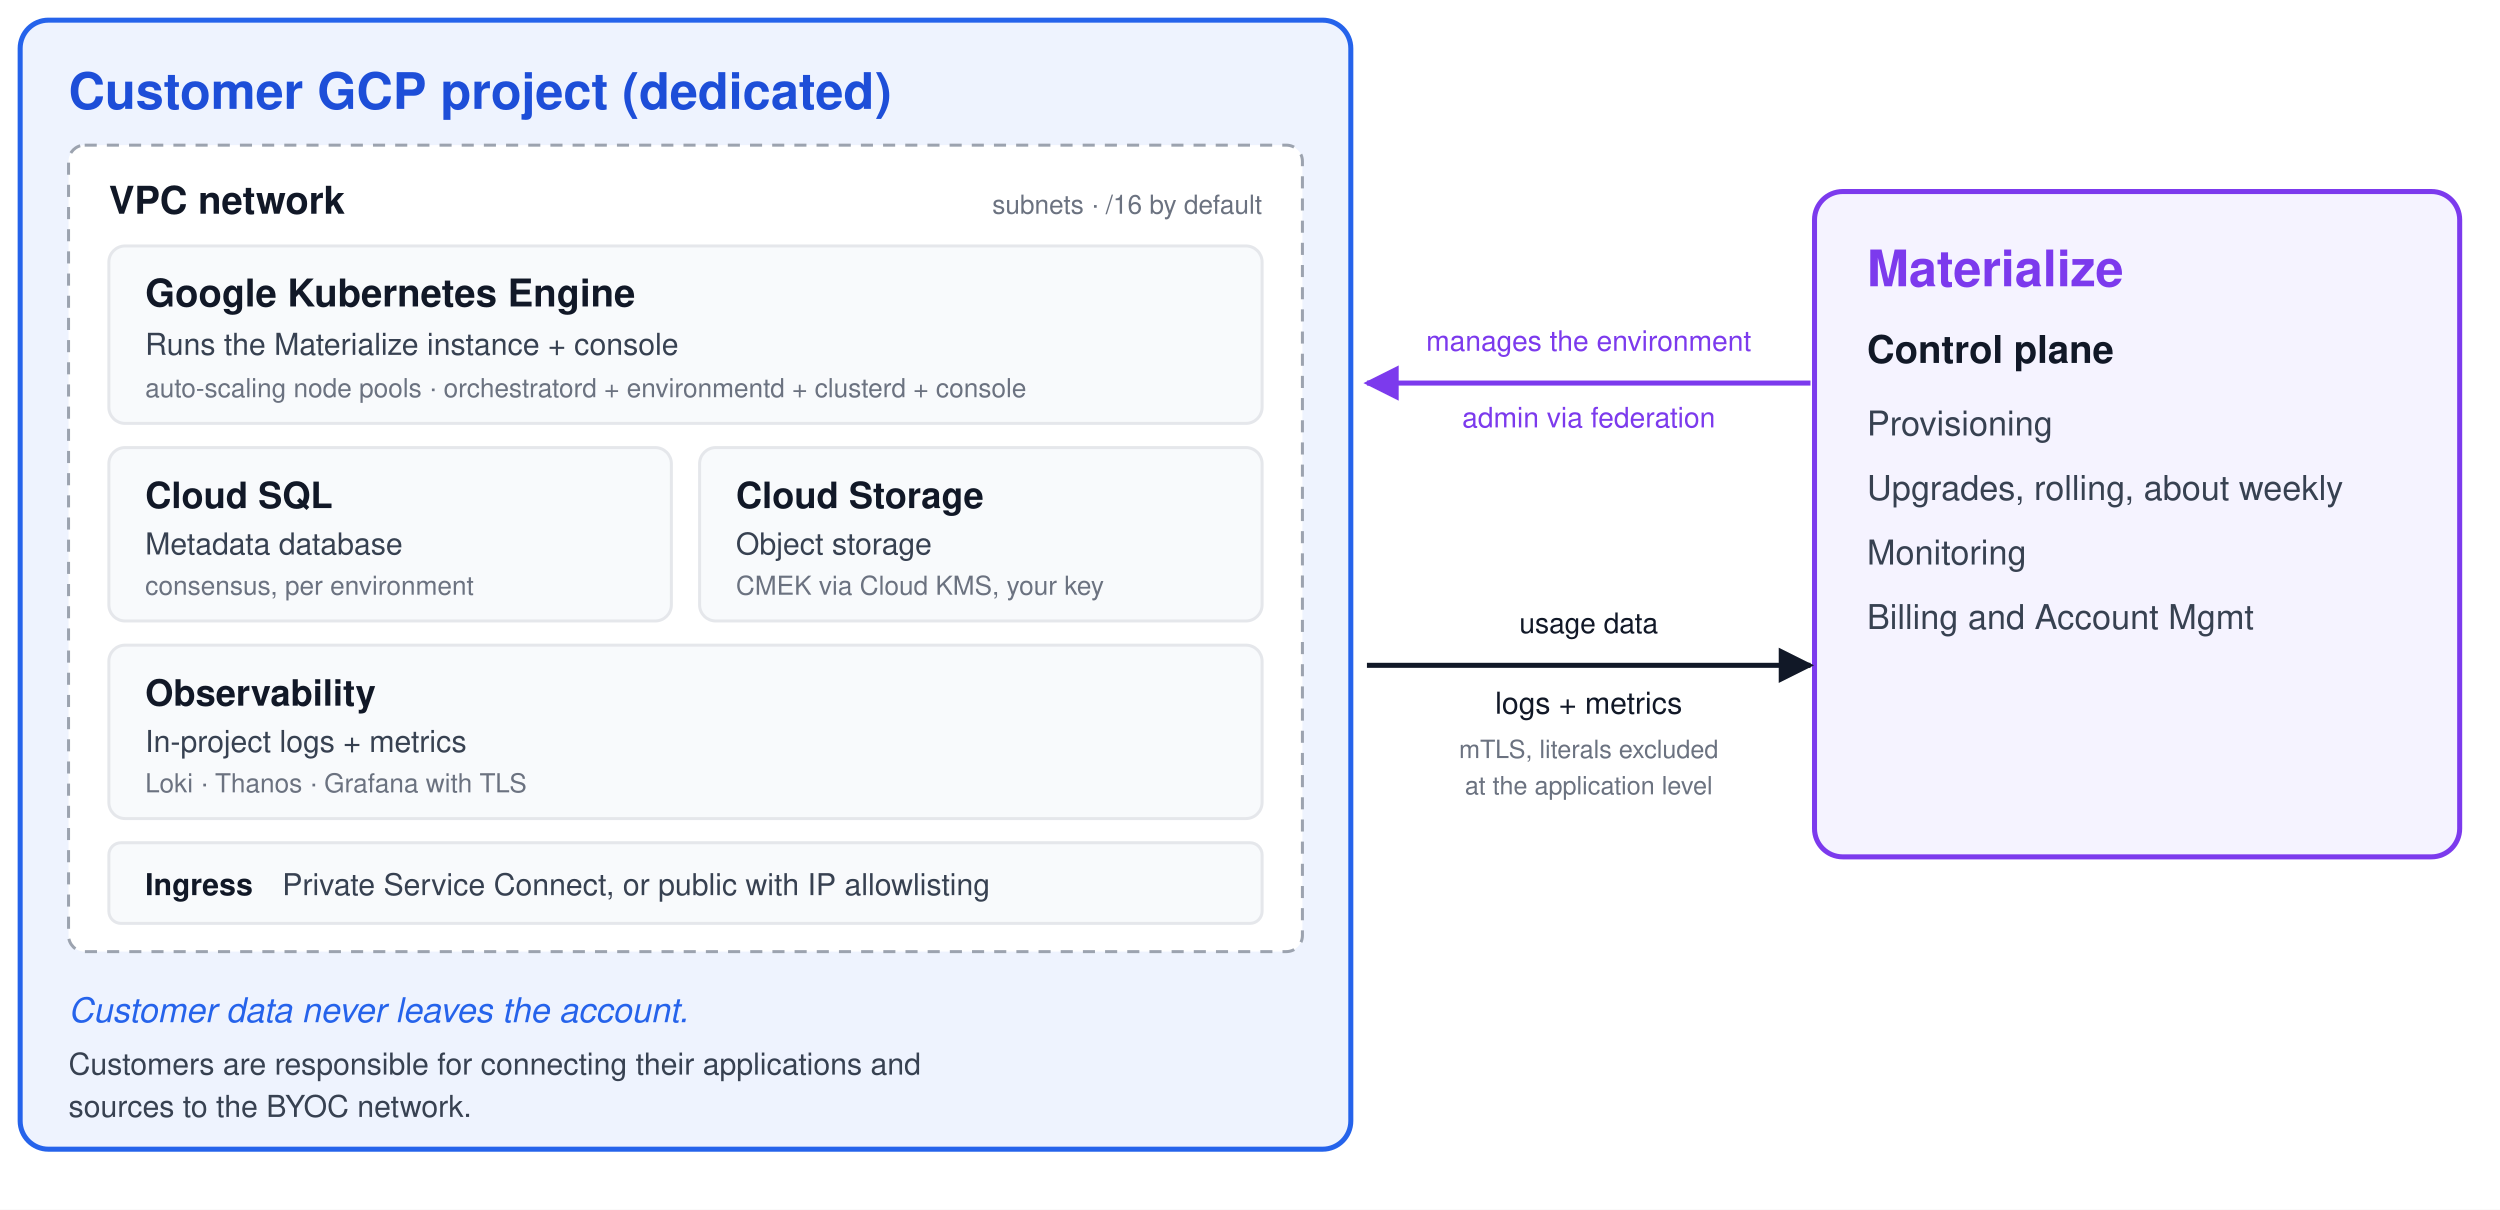
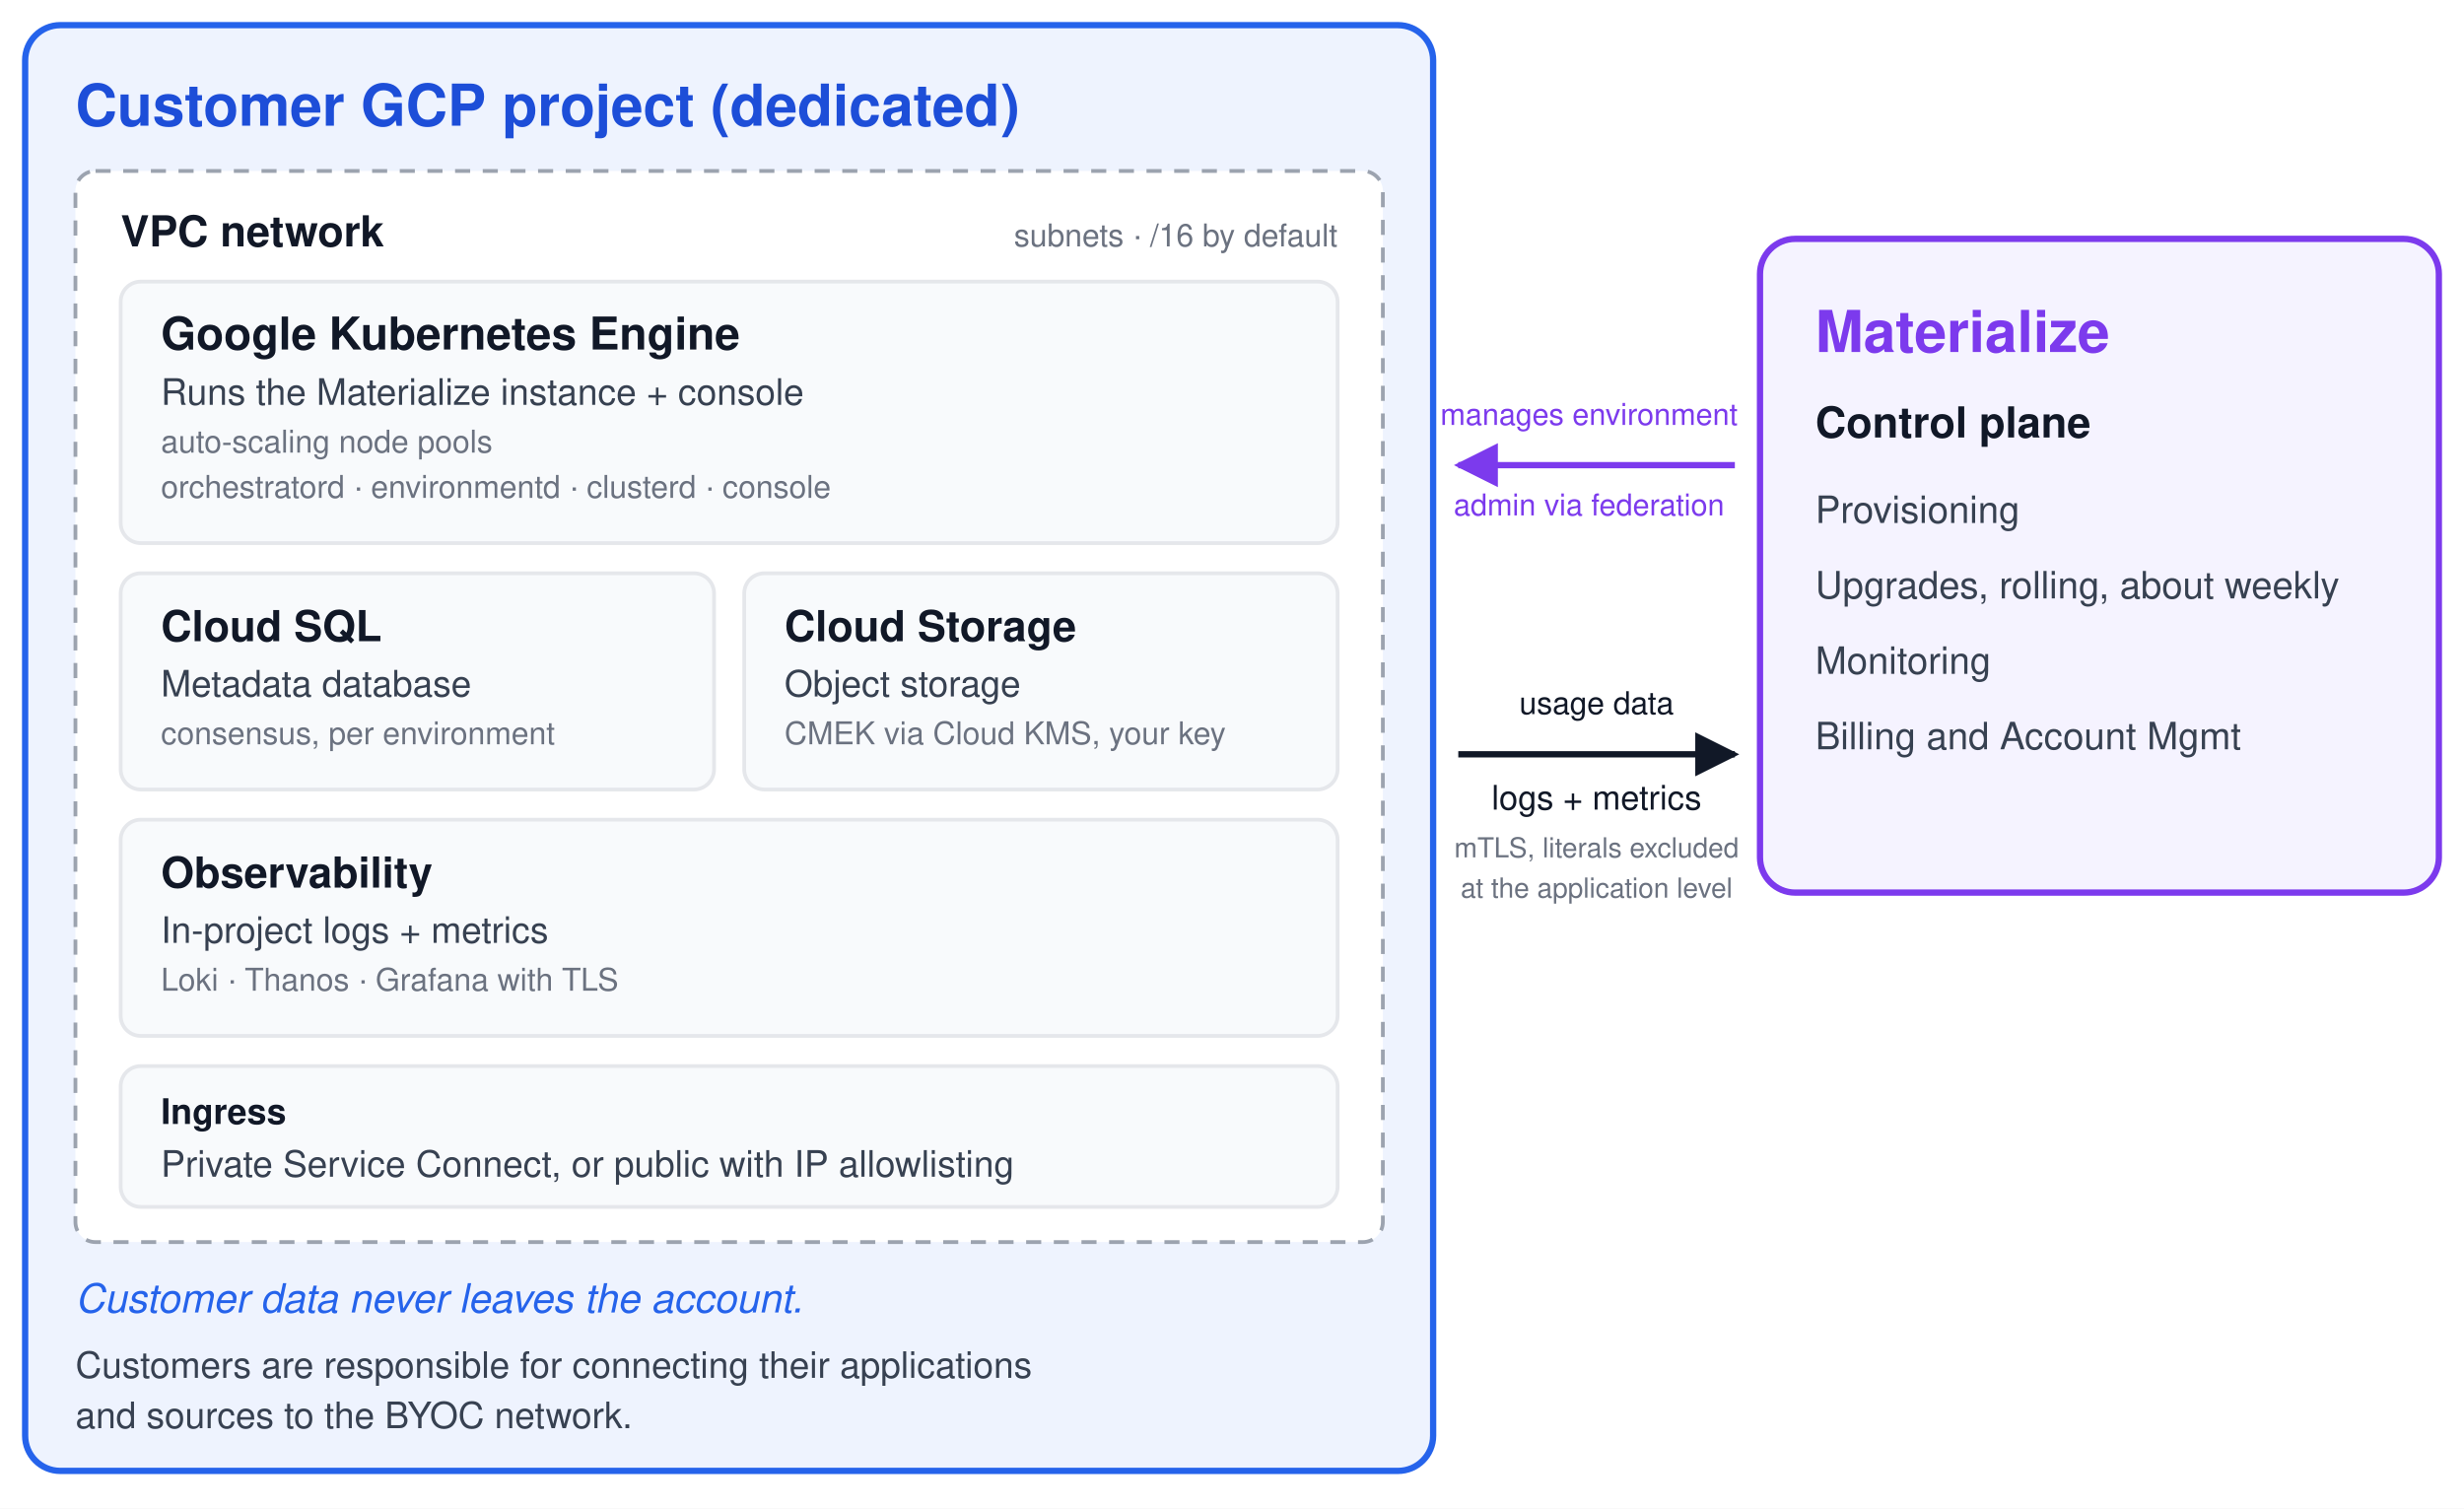
- <svg xmlns="http://www.w3.org/2000/svg" viewBox="0 0 1240 600" width="1240" height="600" font-family="-apple-system, BlinkMacSystemFont, 'Segoe UI', Helvetica, Arial, sans-serif" role="img" aria-label="BYOC on GCP architecture: a dedicated customer GCP project containing the VPC network, GKE, Cloud SQL, Cloud Storage, observability and ingress, alongside the Materialize control plane.">
+ <svg xmlns="http://www.w3.org/2000/svg" viewBox="0 0 980 600" width="980" height="600" font-family="-apple-system, BlinkMacSystemFont, 'Segoe UI', Helvetica, Arial, sans-serif" role="img" aria-label="BYOC on GCP architecture: a dedicated customer GCP project containing the VPC network, GKE, Cloud SQL, Cloud Storage, observability and ingress, alongside the Materialize control plane.">
  <defs>
    <marker id="arrowPurple" viewBox="0 0 10 10" refX="9" refY="5" markerWidth="7" markerHeight="7" orient="auto-start-reverse">
      <path d="M 0 0 L 10 5 L 0 10 z" fill="#7C3AED" />
    </marker>
    <marker id="arrowDark" viewBox="0 0 10 10" refX="9" refY="5" markerWidth="7" markerHeight="7" orient="auto-start-reverse">
      <path d="M 0 0 L 10 5 L 0 10 z" fill="#111827" />
    </marker>
  </defs>
-   <rect width="1240" height="600" fill="#FFFFFF" />
-   <rect x="10" y="10" width="660" height="560" rx="14" fill="#EEF3FE" stroke="#2563EB" stroke-width="2.5" />
-   <text x="34" y="54" font-size="25" font-weight="700" fill="#1D4ED8">Customer GCP project (dedicated)</text>
-   <rect x="34" y="72" width="612" height="400" rx="8" fill="#FFFFFF" stroke="#9CA3AF" stroke-width="1.5" stroke-dasharray="6 5" />
-   <text x="54" y="106" font-size="19" font-weight="700" fill="#111827">VPC network</text>
-   <text x="626" y="106" font-size="13" fill="#6B7280" text-anchor="end">subnets · /16 by default</text>
-   <rect x="54" y="122" width="572" height="88" rx="8" fill="#F8FAFC" stroke="#E5E7EB" stroke-width="1.5" />
-   <text x="72" y="152" font-size="19" font-weight="700" fill="#111827">Google Kubernetes Engine</text>
-   <text x="72" y="176" font-size="15" fill="#374151">Runs the Materialize instance + console</text>
-   <text x="72" y="197" font-size="13" fill="#6B7280">auto-scaling node pools · orchestratord + environmentd + clusterd + console</text>
-   <rect x="54" y="222" width="279" height="86" rx="8" fill="#F8FAFC" stroke="#E5E7EB" stroke-width="1.5" />
-   <text x="72" y="252" font-size="18" font-weight="700" fill="#111827">Cloud SQL</text>
-   <text x="72" y="275" font-size="15" fill="#374151">Metadata database</text>
-   <text x="72" y="295" font-size="13" fill="#6B7280">consensus, per environment</text>
-   <rect x="347" y="222" width="279" height="86" rx="8" fill="#F8FAFC" stroke="#E5E7EB" stroke-width="1.5" />
-   <text x="365" y="252" font-size="18" font-weight="700" fill="#111827">Cloud Storage</text>
-   <text x="365" y="275" font-size="15" fill="#374151">Object storage</text>
-   <text x="365" y="295" font-size="13" fill="#6B7280">CMEK via Cloud KMS, your key</text>
-   <rect x="54" y="320" width="572" height="86" rx="8" fill="#F8FAFC" stroke="#E5E7EB" stroke-width="1.5" />
-   <text x="72" y="350" font-size="18" font-weight="700" fill="#111827">Observability</text>
-   <text x="72" y="373" font-size="15" fill="#374151">In-project logs + metrics</text>
-   <text x="72" y="393" font-size="13" fill="#6B7280">Loki · Thanos · Grafana with TLS</text>
-   <rect x="54" y="418" width="572" height="40" rx="6" fill="#F8FAFC" stroke="#E5E7EB" stroke-width="1.5" />
-   <text x="72" y="444" font-size="15" font-weight="700" fill="#111827">Ingress</text>
-   <text x="140" y="444" font-size="15" fill="#374151">Private Service Connect, or public with IP allowlisting</text>
-   <text x="34" y="507" font-size="17" font-style="italic" fill="#2563EB">Customer data never leaves the account.</text>
-   <text x="34" y="533" font-size="15" fill="#374151">Customers are responsible for connecting their applications and</text>
-   <text x="34" y="554" font-size="15" fill="#374151">sources to the BYOC network.</text>
-   <rect x="900" y="95" width="320" height="330" rx="14" fill="#F5F3FF" stroke="#7C3AED" stroke-width="2.5" />
-   <text x="926" y="142" font-size="25" font-weight="700" fill="#7C3AED">Materialize</text>
-   <text x="926" y="180" font-size="19" font-weight="700" fill="#111827">Control plane</text>
-   <text x="926" y="216" font-size="17" fill="#374151">Provisioning</text>
-   <text x="926" y="248" font-size="17" fill="#374151">Upgrades, rolling, about weekly</text>
-   <text x="926" y="280" font-size="17" fill="#374151">Monitoring</text>
-   <text x="926" y="312" font-size="17" fill="#374151">Billing and Account Mgmt</text>
-   <line x1="898" y1="190" x2="678" y2="190" stroke="#7C3AED" stroke-width="2.5" marker-end="url(#arrowPurple)" />
-   <text x="788" y="174" font-size="14" fill="#7C3AED" text-anchor="middle">manages the environment</text>
-   <text x="788" y="212" font-size="14" fill="#7C3AED" text-anchor="middle">admin via federation</text>
-   <line x1="678" y1="330" x2="898" y2="330" stroke="#111827" stroke-width="2.5" marker-end="url(#arrowDark)" />
-   <text x="788" y="314" font-size="14" fill="#111827" text-anchor="middle">usage data</text>
-   <text x="788" y="354" font-size="15" fill="#111827" text-anchor="middle">logs + metrics</text>
-   <text x="788" y="376" font-size="12.5" fill="#6B7280" text-anchor="middle">mTLS, literals excluded</text>
-   <text x="788" y="394" font-size="12.5" fill="#6B7280" text-anchor="middle">at the application level</text>
+   <rect width="980" height="600" fill="#FFFFFF" />
+   <rect x="10" y="10" width="560" height="575" rx="14" fill="#EEF3FE" stroke="#2563EB" stroke-width="2.5" />
+   <text x="30" y="50" font-size="23" font-weight="700" fill="#1D4ED8">Customer GCP project (dedicated)</text>
+   <rect x="30" y="68" width="520" height="426" rx="8" fill="#FFFFFF" stroke="#9CA3AF" stroke-width="1.5" stroke-dasharray="6 5" />
+   <text x="48" y="98" font-size="17" font-weight="700" fill="#111827">VPC network</text>
+   <text x="532" y="98" font-size="12.5" fill="#6B7280" text-anchor="end">subnets · /16 by default</text>
+   <rect x="48" y="112" width="484" height="104" rx="8" fill="#F8FAFC" stroke="#E5E7EB" stroke-width="1.5" />
+   <text x="64" y="139" font-size="18" font-weight="700" fill="#111827">Google Kubernetes Engine</text>
+   <text x="64" y="161" font-size="14.5" fill="#374151">Runs the Materialize instance + console</text>
+   <text x="64" y="180" font-size="12.5" fill="#6B7280">auto-scaling node pools</text>
+   <text x="64" y="198" font-size="12.5" fill="#6B7280">orchestratord · environmentd · clusterd · console</text>
+   <rect x="48" y="228" width="236" height="86" rx="8" fill="#F8FAFC" stroke="#E5E7EB" stroke-width="1.5" />
+   <text x="64" y="255" font-size="17" font-weight="700" fill="#111827">Cloud SQL</text>
+   <text x="64" y="277" font-size="14.5" fill="#374151">Metadata database</text>
+   <text x="64" y="296" font-size="12.5" fill="#6B7280">consensus, per environment</text>
+   <rect x="296" y="228" width="236" height="86" rx="8" fill="#F8FAFC" stroke="#E5E7EB" stroke-width="1.5" />
+   <text x="312" y="255" font-size="17" font-weight="700" fill="#111827">Cloud Storage</text>
+   <text x="312" y="277" font-size="14.5" fill="#374151">Object storage</text>
+   <text x="312" y="296" font-size="12.5" fill="#6B7280">CMEK via Cloud KMS, your key</text>
+   <rect x="48" y="326" width="484" height="86" rx="8" fill="#F8FAFC" stroke="#E5E7EB" stroke-width="1.5" />
+   <text x="64" y="353" font-size="17" font-weight="700" fill="#111827">Observability</text>
+   <text x="64" y="375" font-size="14.5" fill="#374151">In-project logs + metrics</text>
+   <text x="64" y="394" font-size="12.5" fill="#6B7280">Loki · Thanos · Grafana with TLS</text>
+   <rect x="48" y="424" width="484" height="56" rx="8" fill="#F8FAFC" stroke="#E5E7EB" stroke-width="1.5" />
+   <text x="64" y="447" font-size="14" font-weight="700" fill="#111827">Ingress</text>
+   <text x="64" y="468" font-size="14.5" fill="#374151">Private Service Connect, or public with IP allowlisting</text>
+   <text x="30" y="522" font-size="16" font-style="italic" fill="#2563EB">Customer data never leaves the account.</text>
+   <text x="30" y="548" font-size="14.5" fill="#374151">Customers are responsible for connecting their applications</text>
+   <text x="30" y="568" font-size="14.5" fill="#374151">and sources to the BYOC network.</text>
+   <rect x="700" y="95" width="270" height="260" rx="14" fill="#F5F3FF" stroke="#7C3AED" stroke-width="2.5" />
+   <text x="722" y="140" font-size="23" font-weight="700" fill="#7C3AED">Materialize</text>
+   <text x="722" y="174" font-size="17" font-weight="700" fill="#111827">Control plane</text>
+   <text x="722" y="208" font-size="15" fill="#374151">Provisioning</text>
+   <text x="722" y="238" font-size="15" fill="#374151">Upgrades, rolling, about weekly</text>
+   <text x="722" y="268" font-size="15" fill="#374151">Monitoring</text>
+   <text x="722" y="298" font-size="15" fill="#374151">Billing and Account Mgmt</text>
+   <line x1="690" y1="185" x2="580" y2="185" stroke="#7C3AED" stroke-width="2.5" marker-end="url(#arrowPurple)" />
+   <text x="632" y="169" font-size="12" fill="#7C3AED" text-anchor="middle">manages environment</text>
+   <text x="632" y="205" font-size="12" fill="#7C3AED" text-anchor="middle">admin via federation</text>
+   <line x1="580" y1="300" x2="690" y2="300" stroke="#111827" stroke-width="2.5" marker-end="url(#arrowDark)" />
+   <text x="635" y="284" font-size="12.5" fill="#111827" text-anchor="middle">usage data</text>
+   <text x="635" y="322" font-size="13.5" fill="#111827" text-anchor="middle">logs + metrics</text>
+   <text x="635" y="341" font-size="11" fill="#6B7280" text-anchor="middle">mTLS, literals excluded</text>
+   <text x="635" y="357" font-size="11" fill="#6B7280" text-anchor="middle">at the application level</text>
</svg>
